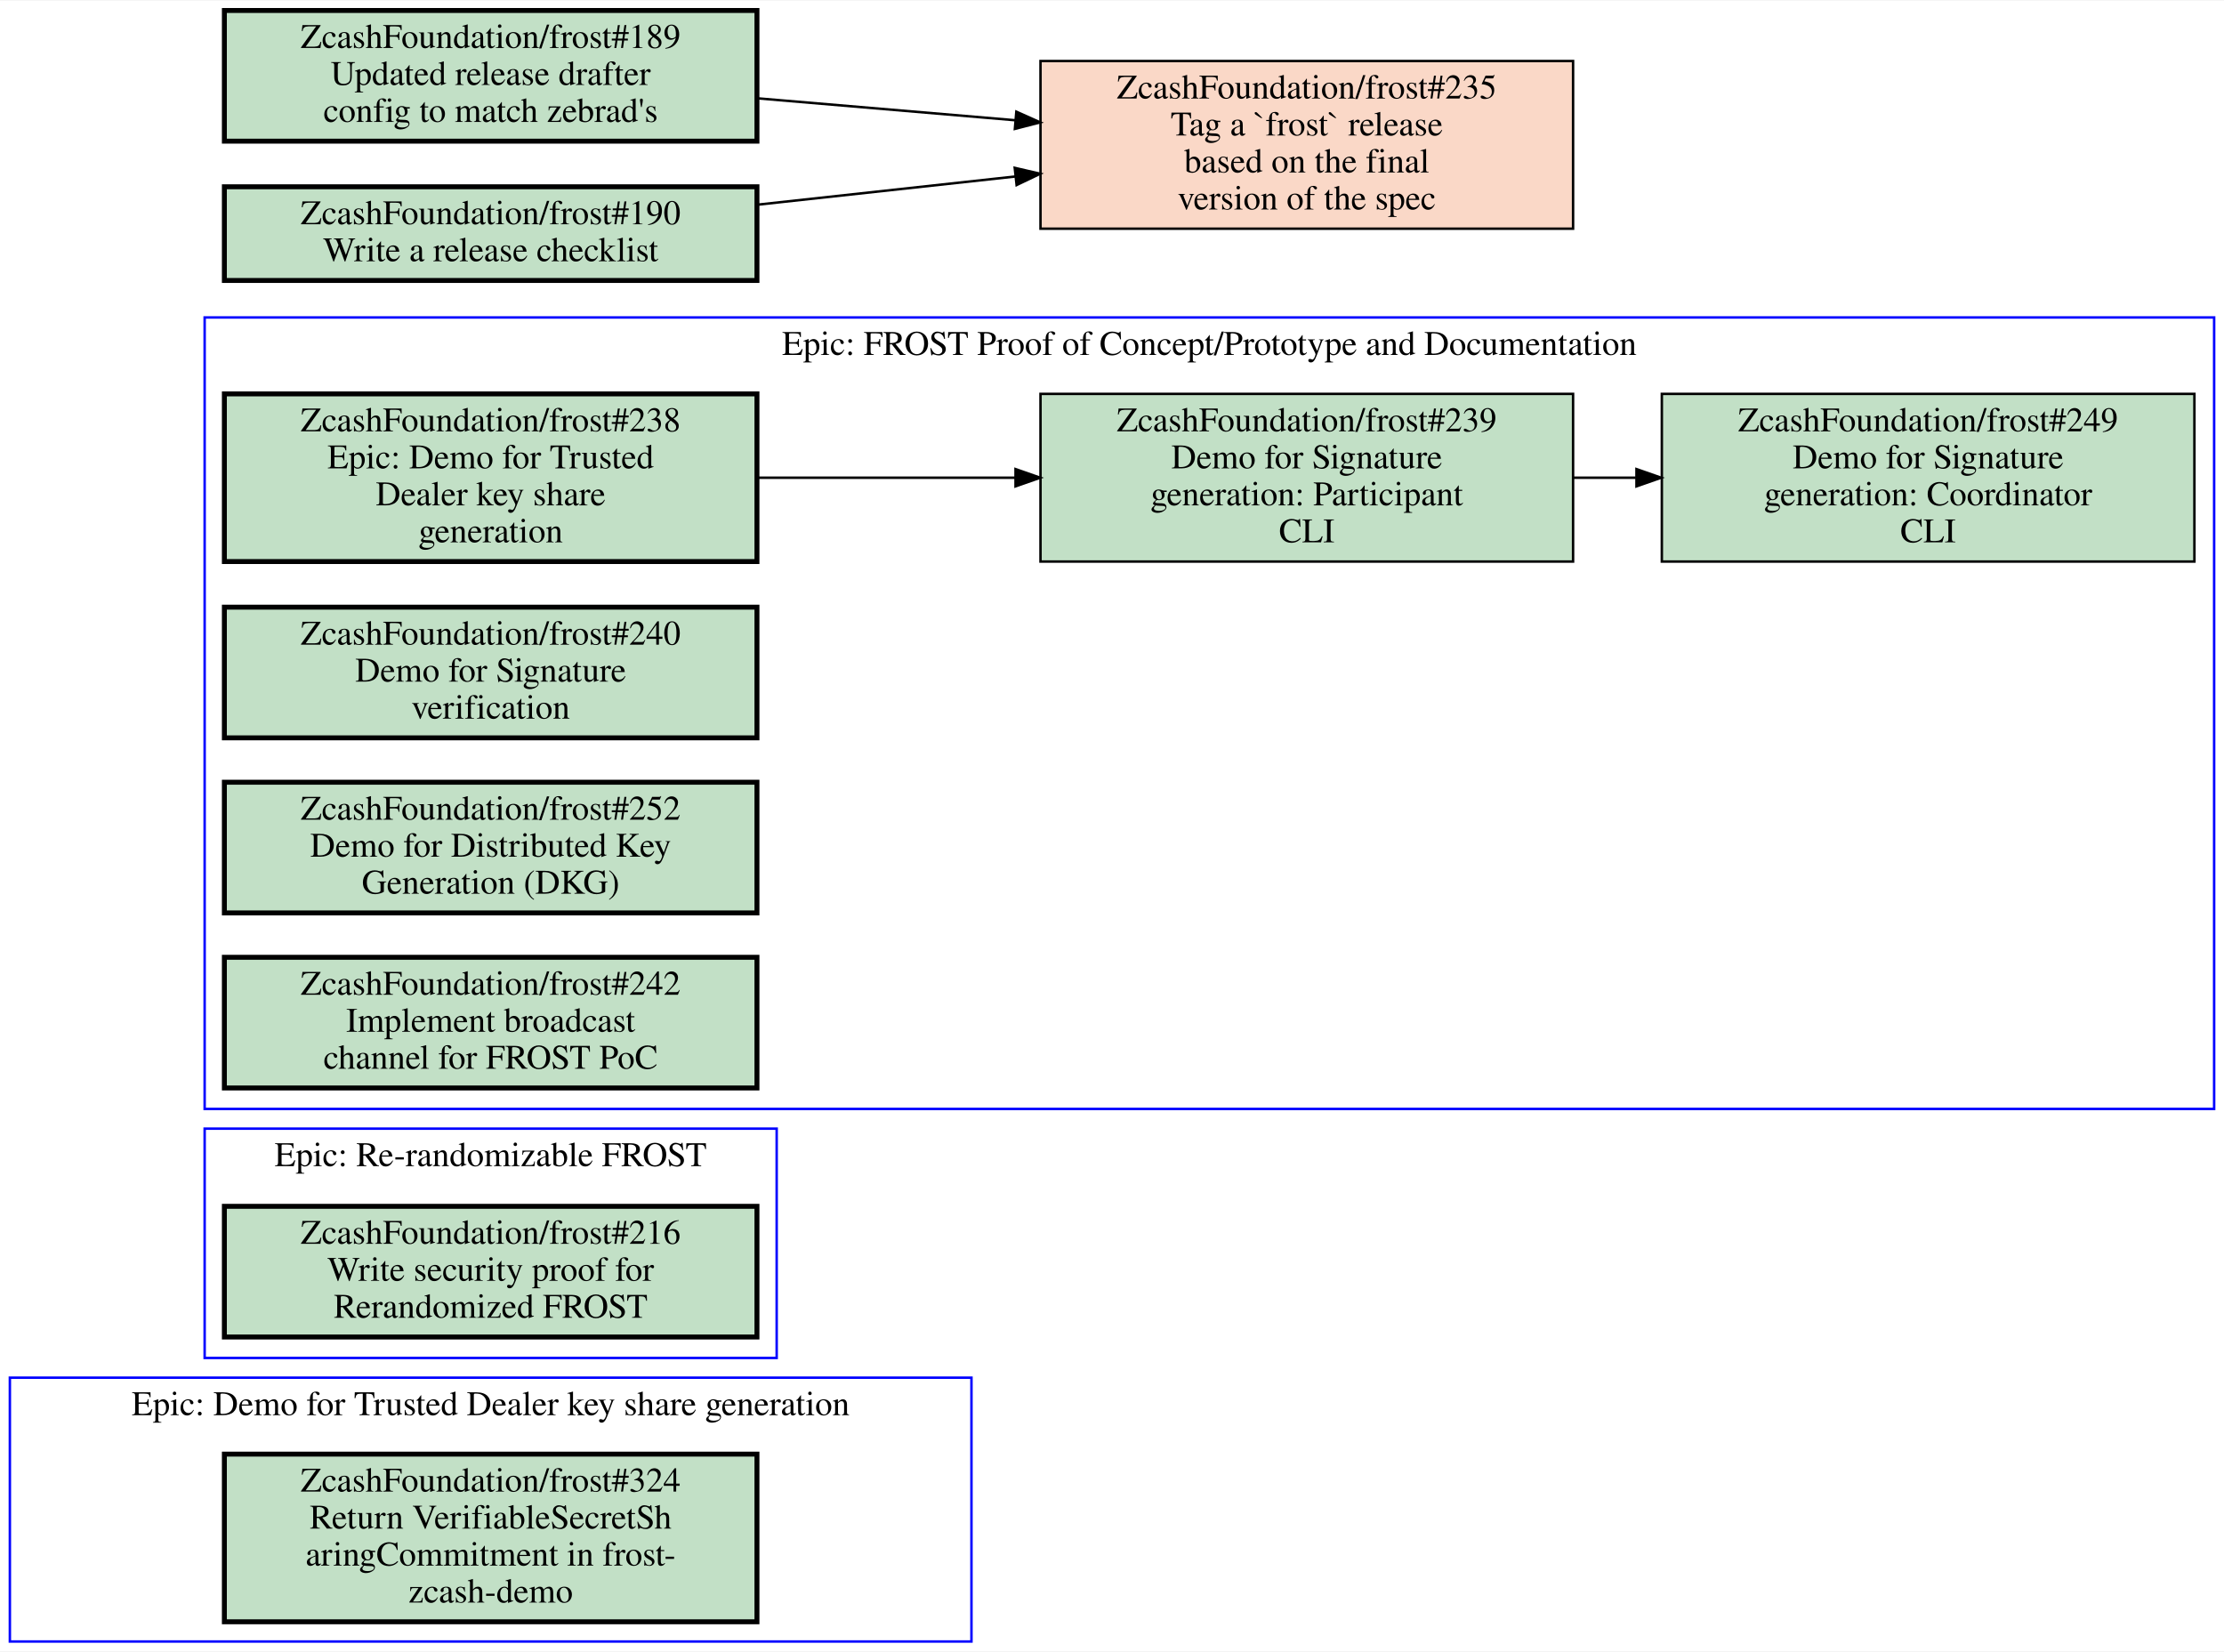
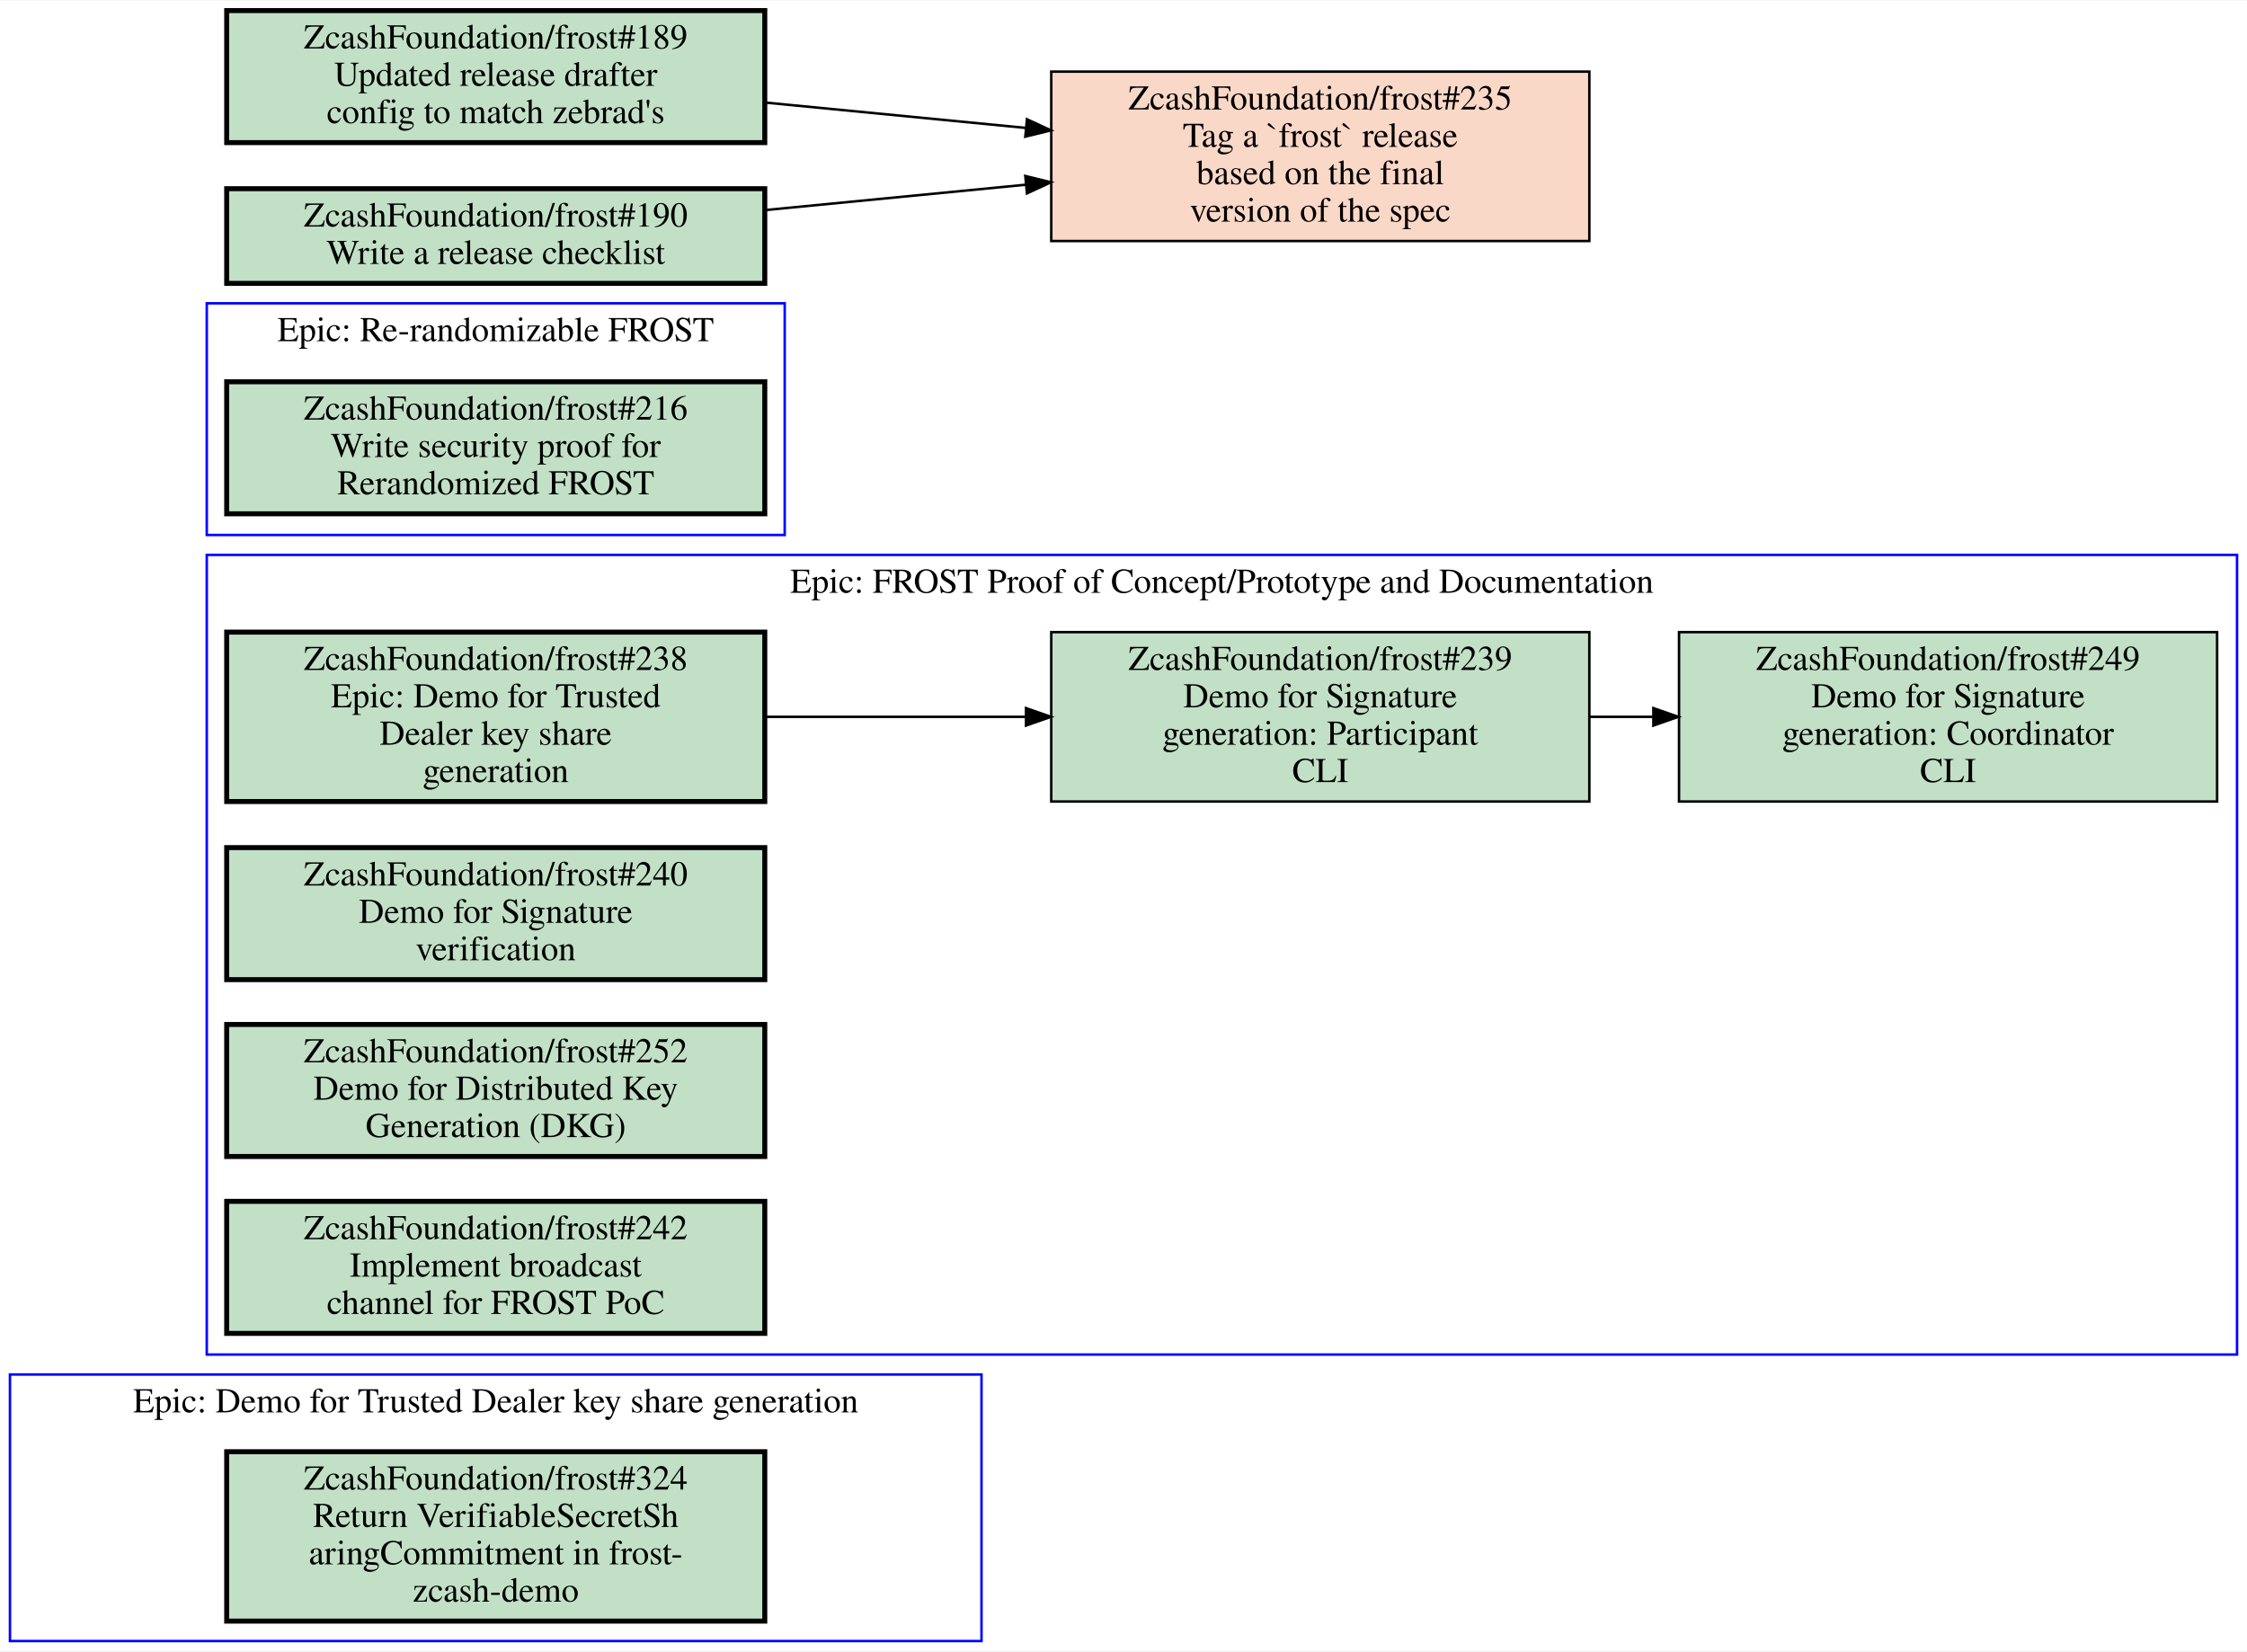
- <svg xmlns="http://www.w3.org/2000/svg" xmlns:xlink="http://www.w3.org/1999/xlink" width="902pt" height="670pt" viewBox="0.00 0.00 902.00 669.50">
-   <g id="graph0" class="graph" transform="scale(1 1) rotate(0) translate(4 665.5)">
-     <polygon fill="white" stroke="transparent" points="-4,4 -4,-665.5 898,-665.5 898,4 -4,4" />
+ <svg xmlns="http://www.w3.org/2000/svg" xmlns:xlink="http://www.w3.org/1999/xlink" width="902pt" height="663pt" viewBox="0.00 0.00 902.00 662.50">
+   <g id="graph0" class="graph" transform="scale(1 1) rotate(0) translate(4 658.5)">
+     <polygon fill="white" stroke="transparent" points="-4,4 -4,-658.5 898,-658.5 898,4 -4,4" />
    <g id="clust1" class="cluster">
-       <polygon fill="none" stroke="blue" points="79,-115 79,-208 311,-208 311,-115 79,-115" />
-       <text text-anchor="middle" x="195" y="-192.8" font-family="Times,serif" font-size="14.00">Epic: Re-randomizable FROST</text>
+       <polygon fill="none" stroke="blue" points="79,-444 79,-537 311,-537 311,-444 79,-444" />
+       <text text-anchor="middle" x="195" y="-521.8" font-family="Times,serif" font-size="14.00">Epic: Re-randomizable FROST</text>
    </g>
    <g id="clust2" class="cluster">
      <polygon fill="none" stroke="blue" points="0,0 0,-107 390,-107 390,0 0,0" />
      <text text-anchor="middle" x="195" y="-91.8" font-family="Times,serif" font-size="14.00">Epic: Demo for Trusted Dealer key share generation</text>
    </g>
    <g id="clust3" class="cluster">
-       <polygon fill="none" stroke="blue" points="79,-216 79,-537 894,-537 894,-216 79,-216" />
-       <text text-anchor="middle" x="486.5" y="-521.8" font-family="Times,serif" font-size="14.00">Epic: FROST Proof of Concept/Prototype and Documentation</text>
+       <polygon fill="none" stroke="blue" points="79,-115 79,-436 894,-436 894,-115 79,-115" />
+       <text text-anchor="middle" x="486.5" y="-420.8" font-family="Times,serif" font-size="14.00">Epic: FROST Proof of Concept/Prototype and Documentation</text>
    </g>
    <g id="node1" class="node open">
      <g id="a_node1">
        <a xlink:href="https://github.com/ZcashFoundation/frost/issues/216" xlink:title="ZcashFoundation/frost#216&#10;Write security proof for&#10;Rerandomized FROST" target="_blank">
-           <polygon fill="#c2e0c6" stroke="black" stroke-width="2" points="303,-176.5 87,-176.5 87,-123.5 303,-123.5 303,-176.5" />
-           <text text-anchor="middle" x="195" y="-161.3" font-family="Times,serif" font-size="14.00">ZcashFoundation/frost#216</text>
-           <text text-anchor="middle" x="195" y="-146.3" font-family="Times,serif" font-size="14.00">Write security proof for</text>
-           <text text-anchor="middle" x="195" y="-131.3" font-family="Times,serif" font-size="14.00">Rerandomized FROST</text>
+           <polygon fill="#c2e0c6" stroke="black" stroke-width="2" points="303,-505.5 87,-505.5 87,-452.5 303,-452.5 303,-505.5" />
+           <text text-anchor="middle" x="195" y="-490.3" font-family="Times,serif" font-size="14.00">ZcashFoundation/frost#216</text>
+           <text text-anchor="middle" x="195" y="-475.3" font-family="Times,serif" font-size="14.00">Write security proof for</text>
+           <text text-anchor="middle" x="195" y="-460.3" font-family="Times,serif" font-size="14.00">Rerandomized FROST</text>
        </a>
      </g>
    </g>
    <g id="node2" class="node open">
      <g id="a_node2">
        <a xlink:href="https://github.com/ZcashFoundation/frost/issues/324" xlink:title="ZcashFoundation/frost#324&#10;Return VerifiableSecretSh&#10;aringCommitment in frost-&#10;zcash-demo" target="_blank">
          <polygon fill="#c2e0c6" stroke="black" stroke-width="2" points="303,-76 87,-76 87,-8 303,-8 303,-76" />
          <text text-anchor="middle" x="195" y="-60.8" font-family="Times,serif" font-size="14.00">ZcashFoundation/frost#324</text>
          <text text-anchor="middle" x="195" y="-45.8" font-family="Times,serif" font-size="14.00">Return VerifiableSecretSh</text>
          <text text-anchor="middle" x="195" y="-30.8" font-family="Times,serif" font-size="14.00">aringCommitment in frost-</text>
          <text text-anchor="middle" x="195" y="-15.8" font-family="Times,serif" font-size="14.00">zcash-demo</text>
        </a>
      </g>
    </g>
    <g id="node3" class="node open">
      <g id="a_node3">
        <a xlink:href="https://github.com/ZcashFoundation/frost/issues/238" xlink:title="ZcashFoundation/frost#238&#10;Epic: Demo for Trusted&#10;Dealer key share&#10;generation" target="_blank">
-           <polygon fill="#c2e0c6" stroke="black" stroke-width="2" points="303,-506 87,-506 87,-438 303,-438 303,-506" />
-           <text text-anchor="middle" x="195" y="-490.8" font-family="Times,serif" font-size="14.00">ZcashFoundation/frost#238</text>
-           <text text-anchor="middle" x="195" y="-475.8" font-family="Times,serif" font-size="14.00">Epic: Demo for Trusted</text>
-           <text text-anchor="middle" x="195" y="-460.8" font-family="Times,serif" font-size="14.00">Dealer key share</text>
-           <text text-anchor="middle" x="195" y="-445.8" font-family="Times,serif" font-size="14.00">generation</text>
+           <polygon fill="#c2e0c6" stroke="black" stroke-width="2" points="303,-405 87,-405 87,-337 303,-337 303,-405" />
+           <text text-anchor="middle" x="195" y="-389.8" font-family="Times,serif" font-size="14.00">ZcashFoundation/frost#238</text>
+           <text text-anchor="middle" x="195" y="-374.8" font-family="Times,serif" font-size="14.00">Epic: Demo for Trusted</text>
+           <text text-anchor="middle" x="195" y="-359.8" font-family="Times,serif" font-size="14.00">Dealer key share</text>
+           <text text-anchor="middle" x="195" y="-344.8" font-family="Times,serif" font-size="14.00">generation</text>
        </a>
      </g>
    </g>
    <g id="node4" class="node open">
      <g id="a_node4">
        <a xlink:href="https://github.com/ZcashFoundation/frost/issues/239" xlink:title="ZcashFoundation/frost#239&#10;Demo for Signature&#10;generation: Participant&#10;CLI" target="_blank">
-           <polygon fill="#c2e0c6" stroke="black" points="634,-506 418,-506 418,-438 634,-438 634,-506" />
-           <text text-anchor="middle" x="526" y="-490.8" font-family="Times,serif" font-size="14.00">ZcashFoundation/frost#239</text>
-           <text text-anchor="middle" x="526" y="-475.8" font-family="Times,serif" font-size="14.00">Demo for Signature</text>
-           <text text-anchor="middle" x="526" y="-460.8" font-family="Times,serif" font-size="14.00">generation: Participant</text>
-           <text text-anchor="middle" x="526" y="-445.8" font-family="Times,serif" font-size="14.00">CLI</text>
+           <polygon fill="#c2e0c6" stroke="black" points="634,-405 418,-405 418,-337 634,-337 634,-405" />
+           <text text-anchor="middle" x="526" y="-389.8" font-family="Times,serif" font-size="14.00">ZcashFoundation/frost#239</text>
+           <text text-anchor="middle" x="526" y="-374.8" font-family="Times,serif" font-size="14.00">Demo for Signature</text>
+           <text text-anchor="middle" x="526" y="-359.8" font-family="Times,serif" font-size="14.00">generation: Participant</text>
+           <text text-anchor="middle" x="526" y="-344.8" font-family="Times,serif" font-size="14.00">CLI</text>
        </a>
      </g>
    </g>
    <g id="edge1" class="edge">
-       <path fill="none" stroke="black" d="M303.27,-472C336.72,-472 373.78,-472 407.87,-472" />
-       <polygon fill="black" stroke="black" points="407.87,-475.5 417.87,-472 407.87,-468.5 407.87,-475.5" />
+       <path fill="none" stroke="black" d="M303.27,-371C336.72,-371 373.78,-371 407.87,-371" />
+       <polygon fill="black" stroke="black" points="407.87,-374.5 417.87,-371 407.87,-367.5 407.87,-374.5" />
    </g>
    <g id="node5" class="node open">
      <g id="a_node5">
        <a xlink:href="https://github.com/ZcashFoundation/frost/issues/249" xlink:title="ZcashFoundation/frost#249&#10;Demo for Signature&#10;generation: Coordinator&#10;CLI" target="_blank">
-           <polygon fill="#c2e0c6" stroke="black" points="886,-506 670,-506 670,-438 886,-438 886,-506" />
-           <text text-anchor="middle" x="778" y="-490.8" font-family="Times,serif" font-size="14.00">ZcashFoundation/frost#249</text>
-           <text text-anchor="middle" x="778" y="-475.8" font-family="Times,serif" font-size="14.00">Demo for Signature</text>
-           <text text-anchor="middle" x="778" y="-460.8" font-family="Times,serif" font-size="14.00">generation: Coordinator</text>
-           <text text-anchor="middle" x="778" y="-445.8" font-family="Times,serif" font-size="14.00">CLI</text>
+           <polygon fill="#c2e0c6" stroke="black" points="886,-405 670,-405 670,-337 886,-337 886,-405" />
+           <text text-anchor="middle" x="778" y="-389.8" font-family="Times,serif" font-size="14.00">ZcashFoundation/frost#249</text>
+           <text text-anchor="middle" x="778" y="-374.8" font-family="Times,serif" font-size="14.00">Demo for Signature</text>
+           <text text-anchor="middle" x="778" y="-359.8" font-family="Times,serif" font-size="14.00">generation: Coordinator</text>
+           <text text-anchor="middle" x="778" y="-344.8" font-family="Times,serif" font-size="14.00">CLI</text>
        </a>
      </g>
    </g>
    <g id="edge2" class="edge">
-       <path fill="none" stroke="black" d="M634.11,-472C642.5,-472 650.99,-472 659.44,-472" />
-       <polygon fill="black" stroke="black" points="659.71,-475.5 669.71,-472 659.71,-468.5 659.71,-475.5" />
+       <path fill="none" stroke="black" d="M634.11,-371C642.5,-371 650.99,-371 659.44,-371" />
+       <polygon fill="black" stroke="black" points="659.71,-374.5 669.71,-371 659.71,-367.5 659.71,-374.5" />
    </g>
    <g id="node6" class="node open">
      <g id="a_node6">
        <a xlink:href="https://github.com/ZcashFoundation/frost/issues/240" xlink:title="ZcashFoundation/frost#240&#10;Demo for Signature&#10;verification" target="_blank">
-           <polygon fill="#c2e0c6" stroke="black" stroke-width="2" points="303,-419.5 87,-419.5 87,-366.5 303,-366.5 303,-419.5" />
-           <text text-anchor="middle" x="195" y="-404.3" font-family="Times,serif" font-size="14.00">ZcashFoundation/frost#240</text>
-           <text text-anchor="middle" x="195" y="-389.3" font-family="Times,serif" font-size="14.00">Demo for Signature</text>
-           <text text-anchor="middle" x="195" y="-374.3" font-family="Times,serif" font-size="14.00">verification</text>
+           <polygon fill="#c2e0c6" stroke="black" stroke-width="2" points="303,-318.5 87,-318.5 87,-265.5 303,-265.5 303,-318.5" />
+           <text text-anchor="middle" x="195" y="-303.3" font-family="Times,serif" font-size="14.00">ZcashFoundation/frost#240</text>
+           <text text-anchor="middle" x="195" y="-288.3" font-family="Times,serif" font-size="14.00">Demo for Signature</text>
+           <text text-anchor="middle" x="195" y="-273.3" font-family="Times,serif" font-size="14.00">verification</text>
        </a>
      </g>
    </g>
    <g id="node7" class="node open">
      <g id="a_node7">
        <a xlink:href="https://github.com/ZcashFoundation/frost/issues/252" xlink:title="ZcashFoundation/frost#252&#10;Demo for Distributed Key&#10;Generation (DKG)" target="_blank">
-           <polygon fill="#c2e0c6" stroke="black" stroke-width="2" points="303,-348.5 87,-348.5 87,-295.5 303,-295.5 303,-348.5" />
-           <text text-anchor="middle" x="195" y="-333.3" font-family="Times,serif" font-size="14.00">ZcashFoundation/frost#252</text>
-           <text text-anchor="middle" x="195" y="-318.3" font-family="Times,serif" font-size="14.00">Demo for Distributed Key</text>
-           <text text-anchor="middle" x="195" y="-303.3" font-family="Times,serif" font-size="14.00">Generation (DKG)</text>
+           <polygon fill="#c2e0c6" stroke="black" stroke-width="2" points="303,-247.5 87,-247.5 87,-194.5 303,-194.5 303,-247.5" />
+           <text text-anchor="middle" x="195" y="-232.3" font-family="Times,serif" font-size="14.00">ZcashFoundation/frost#252</text>
+           <text text-anchor="middle" x="195" y="-217.3" font-family="Times,serif" font-size="14.00">Demo for Distributed Key</text>
+           <text text-anchor="middle" x="195" y="-202.3" font-family="Times,serif" font-size="14.00">Generation (DKG)</text>
        </a>
      </g>
    </g>
    <g id="node8" class="node open">
      <g id="a_node8">
        <a xlink:href="https://github.com/ZcashFoundation/frost/issues/242" xlink:title="ZcashFoundation/frost#242&#10;Implement broadcast&#10;channel for FROST PoC" target="_blank">
-           <polygon fill="#c2e0c6" stroke="black" stroke-width="2" points="303,-277.5 87,-277.5 87,-224.5 303,-224.5 303,-277.5" />
-           <text text-anchor="middle" x="195" y="-262.3" font-family="Times,serif" font-size="14.00">ZcashFoundation/frost#242</text>
-           <text text-anchor="middle" x="195" y="-247.3" font-family="Times,serif" font-size="14.00">Implement broadcast</text>
-           <text text-anchor="middle" x="195" y="-232.3" font-family="Times,serif" font-size="14.00">channel for FROST PoC</text>
+           <polygon fill="#c2e0c6" stroke="black" stroke-width="2" points="303,-176.5 87,-176.5 87,-123.5 303,-123.5 303,-176.5" />
+           <text text-anchor="middle" x="195" y="-161.3" font-family="Times,serif" font-size="14.00">ZcashFoundation/frost#242</text>
+           <text text-anchor="middle" x="195" y="-146.3" font-family="Times,serif" font-size="14.00">Implement broadcast</text>
+           <text text-anchor="middle" x="195" y="-131.3" font-family="Times,serif" font-size="14.00">channel for FROST PoC</text>
        </a>
      </g>
    </g>
    <g id="node9" class="node closed">
      <g id="a_node9">
        <a xlink:href="https://github.com/ZcashFoundation/frost/issues/235" xlink:title="ZcashFoundation/frost#235&#10;Tag a `frost` release&#10;based on the final&#10;version of the spec" target="_blank">
-           <polygon fill="#fad8c7" stroke="black" points="634,-641 418,-641 418,-573 634,-573 634,-641" />
-           <text text-anchor="middle" x="526" y="-625.8" font-family="Times,serif" font-size="14.00">ZcashFoundation/frost#235</text>
-           <text text-anchor="middle" x="526" y="-610.8" font-family="Times,serif" font-size="14.00">Tag a `frost` release</text>
-           <text text-anchor="middle" x="526" y="-595.8" font-family="Times,serif" font-size="14.00">based on the final</text>
-           <text text-anchor="middle" x="526" y="-580.8" font-family="Times,serif" font-size="14.00">version of the spec</text>
+           <polygon fill="#fad8c7" stroke="black" points="634,-630 418,-630 418,-562 634,-562 634,-630" />
+           <text text-anchor="middle" x="526" y="-614.8" font-family="Times,serif" font-size="14.00">ZcashFoundation/frost#235</text>
+           <text text-anchor="middle" x="526" y="-599.8" font-family="Times,serif" font-size="14.00">Tag a `frost` release</text>
+           <text text-anchor="middle" x="526" y="-584.8" font-family="Times,serif" font-size="14.00">based on the final</text>
+           <text text-anchor="middle" x="526" y="-569.8" font-family="Times,serif" font-size="14.00">version of the spec</text>
        </a>
      </g>
    </g>
    <g id="node10" class="node open">
      <g id="a_node10">
        <a xlink:href="https://github.com/ZcashFoundation/frost/issues/189" xlink:title="ZcashFoundation/frost#189&#10;Updated release drafter&#10;config to match zebrad's" target="_blank">
-           <polygon fill="#c2e0c6" stroke="black" stroke-width="2" points="303,-661.5 87,-661.5 87,-608.5 303,-608.5 303,-661.5" />
-           <text text-anchor="middle" x="195" y="-646.3" font-family="Times,serif" font-size="14.00">ZcashFoundation/frost#189</text>
-           <text text-anchor="middle" x="195" y="-631.3" font-family="Times,serif" font-size="14.00">Updated release drafter</text>
-           <text text-anchor="middle" x="195" y="-616.3" font-family="Times,serif" font-size="14.00">config to match zebrad's</text>
+           <polygon fill="#c2e0c6" stroke="black" stroke-width="2" points="303,-654.5 87,-654.5 87,-601.5 303,-601.5 303,-654.5" />
+           <text text-anchor="middle" x="195" y="-639.3" font-family="Times,serif" font-size="14.00">ZcashFoundation/frost#189</text>
+           <text text-anchor="middle" x="195" y="-624.3" font-family="Times,serif" font-size="14.00">Updated release drafter</text>
+           <text text-anchor="middle" x="195" y="-609.3" font-family="Times,serif" font-size="14.00">config to match zebrad's</text>
        </a>
      </g>
    </g>
    <g id="edge3" class="edge">
-       <path fill="none" stroke="black" d="M303.27,-625.87C336.72,-623.02 373.78,-619.87 407.87,-616.97" />
-       <polygon fill="black" stroke="black" points="408.2,-620.45 417.87,-616.12 407.61,-613.48 408.2,-620.45" />
+       <path fill="none" stroke="black" d="M303.27,-617.57C336.72,-614.31 373.78,-610.71 407.87,-607.39" />
+       <polygon fill="black" stroke="black" points="408.25,-610.87 417.87,-606.42 407.58,-603.9 408.25,-610.87" />
    </g>
    <g id="node11" class="node open">
      <g id="a_node11">
        <a xlink:href="https://github.com/ZcashFoundation/frost/issues/190" xlink:title="ZcashFoundation/frost#190&#10;Write a release checklist" target="_blank">
-           <polygon fill="#c2e0c6" stroke="black" stroke-width="2" points="303,-590 87,-590 87,-552 303,-552 303,-590" />
-           <text text-anchor="middle" x="195" y="-574.8" font-family="Times,serif" font-size="14.00">ZcashFoundation/frost#190</text>
-           <text text-anchor="middle" x="195" y="-559.8" font-family="Times,serif" font-size="14.00">Write a release checklist</text>
+           <polygon fill="#c2e0c6" stroke="black" stroke-width="2" points="303,-583 87,-583 87,-545 303,-545 303,-583" />
+           <text text-anchor="middle" x="195" y="-567.8" font-family="Times,serif" font-size="14.00">ZcashFoundation/frost#190</text>
+           <text text-anchor="middle" x="195" y="-552.8" font-family="Times,serif" font-size="14.00">Write a release checklist</text>
        </a>
      </g>
    </g>
    <g id="edge4" class="edge">
-       <path fill="none" stroke="black" d="M303.27,-582.74C336.72,-586.4 373.78,-590.45 407.87,-594.18" />
-       <polygon fill="black" stroke="black" points="407.55,-597.67 417.87,-595.28 408.31,-590.71 407.55,-597.67" />
+       <path fill="none" stroke="black" d="M303.27,-574.43C336.72,-577.69 373.78,-581.29 407.87,-584.61" />
+       <polygon fill="black" stroke="black" points="407.58,-588.1 417.87,-585.58 408.25,-581.13 407.58,-588.1" />
    </g>
  </g>
</svg>
